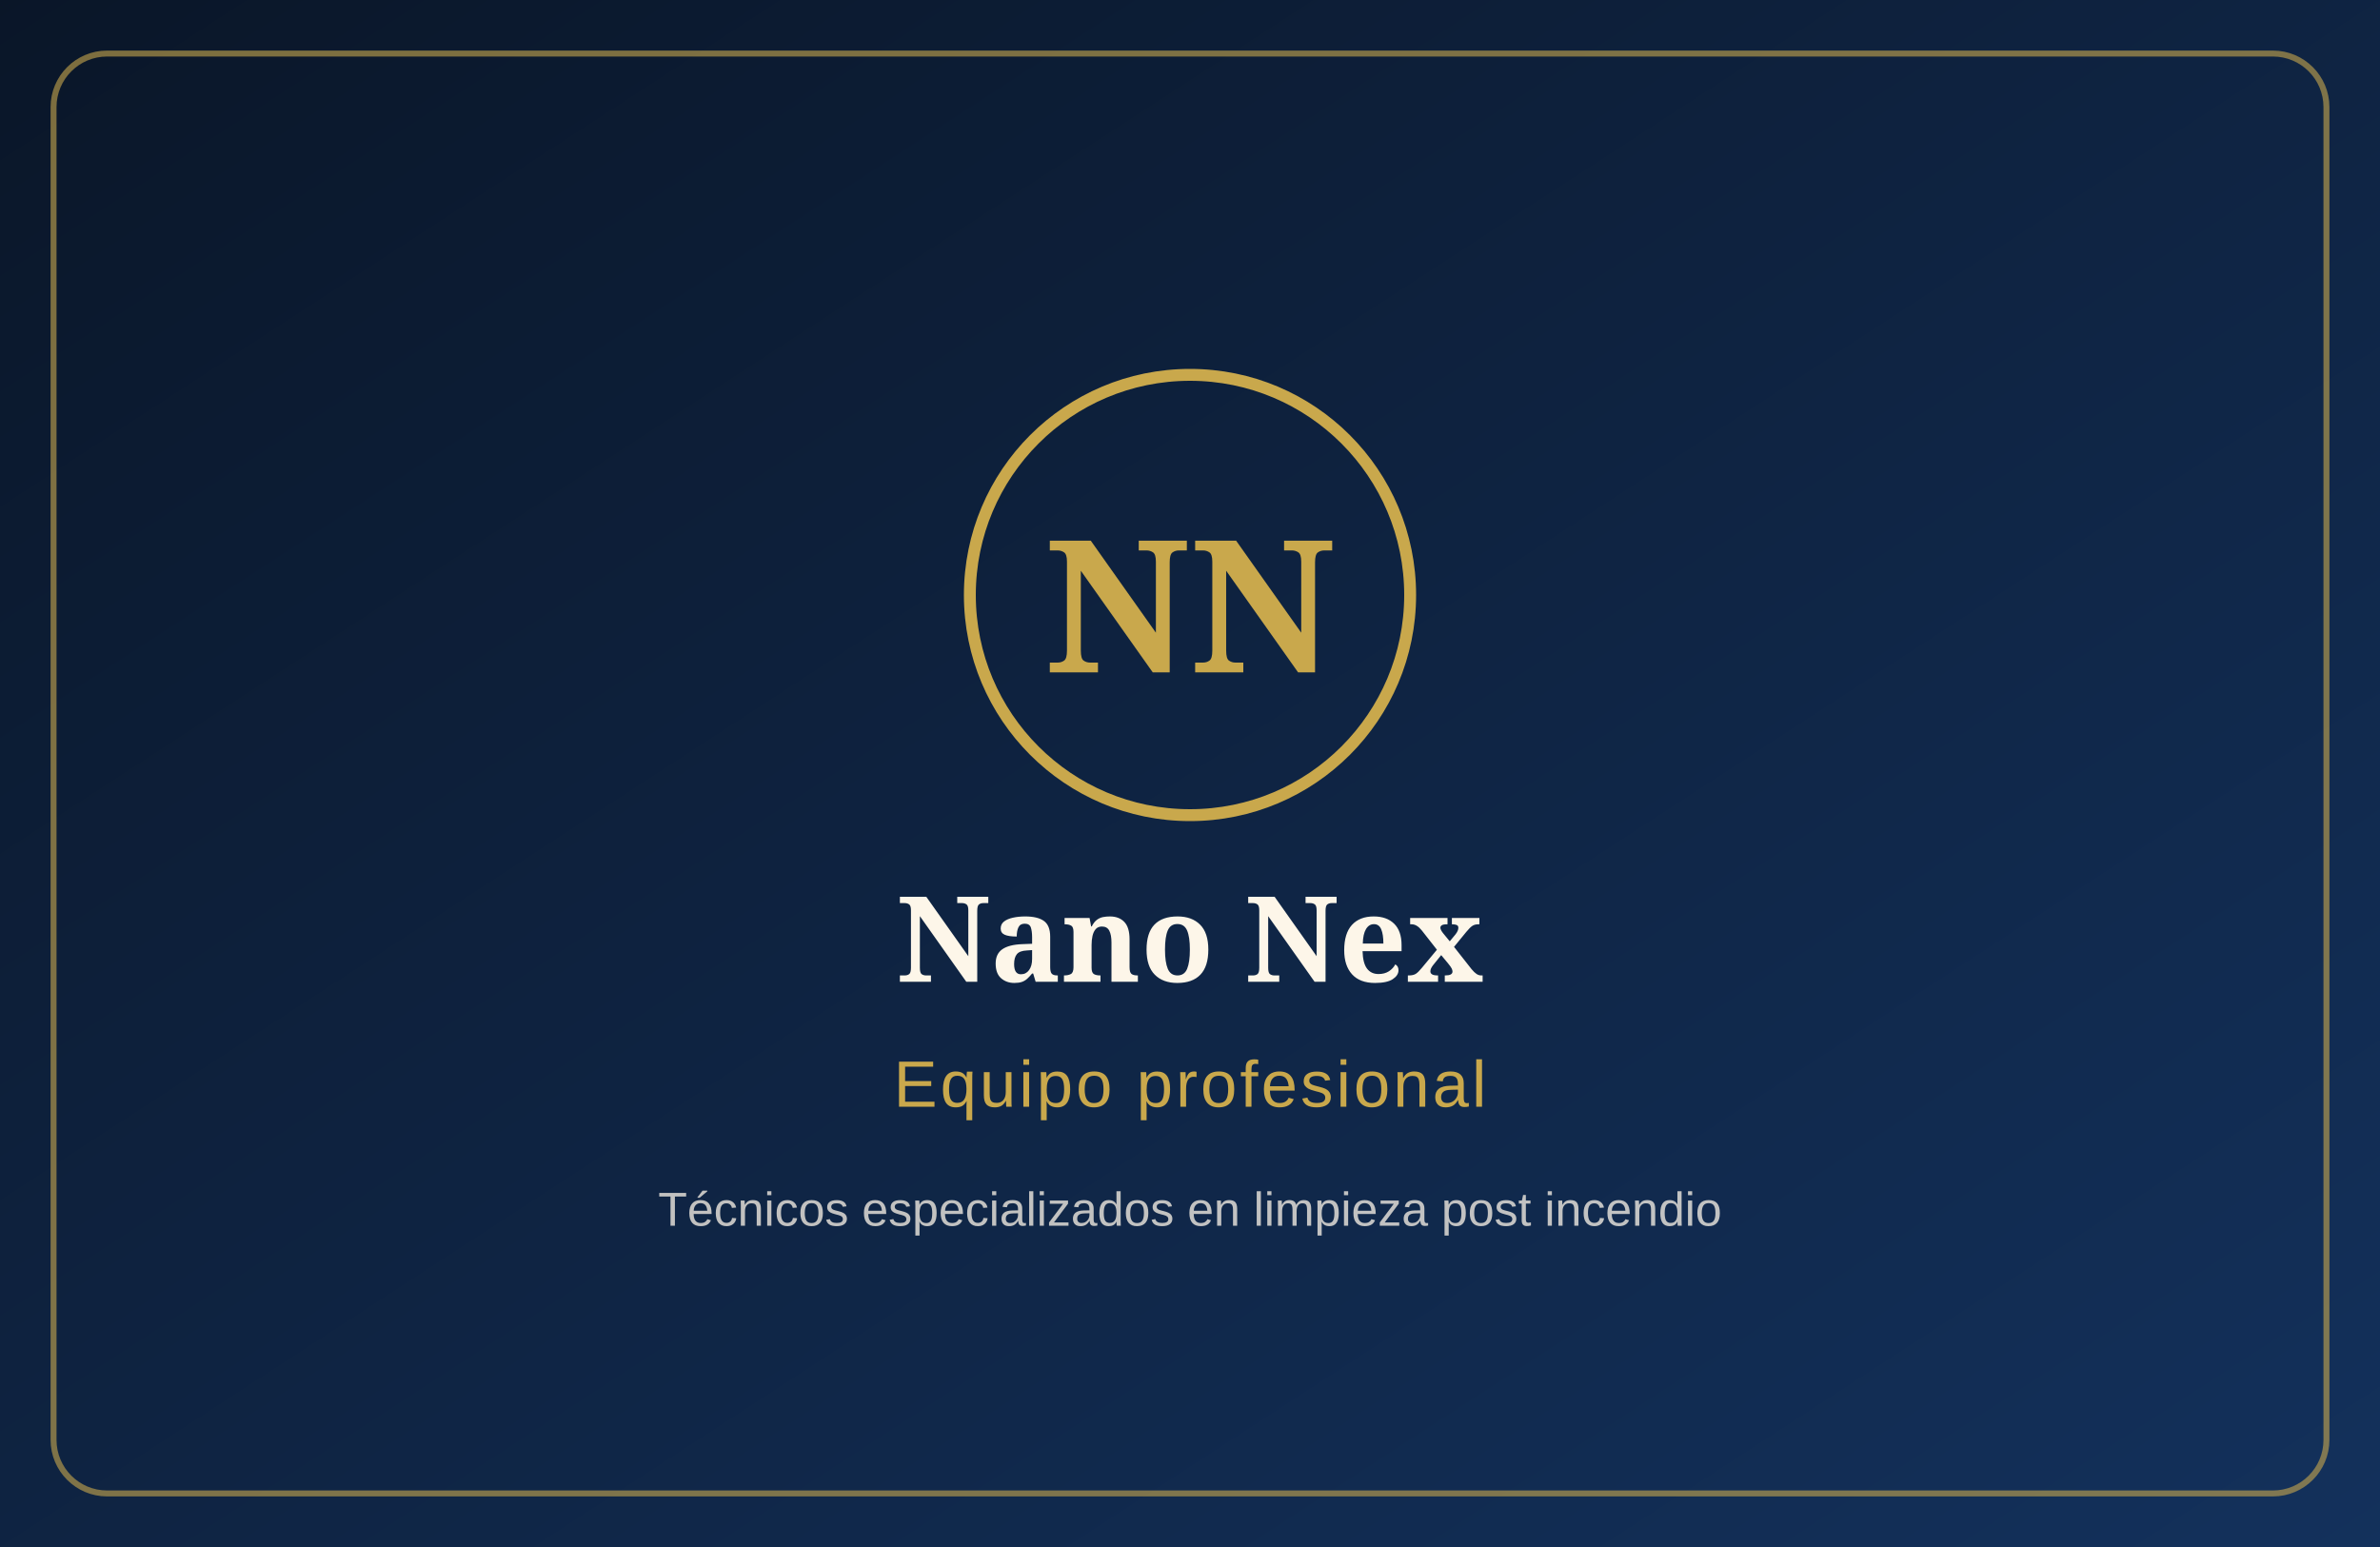
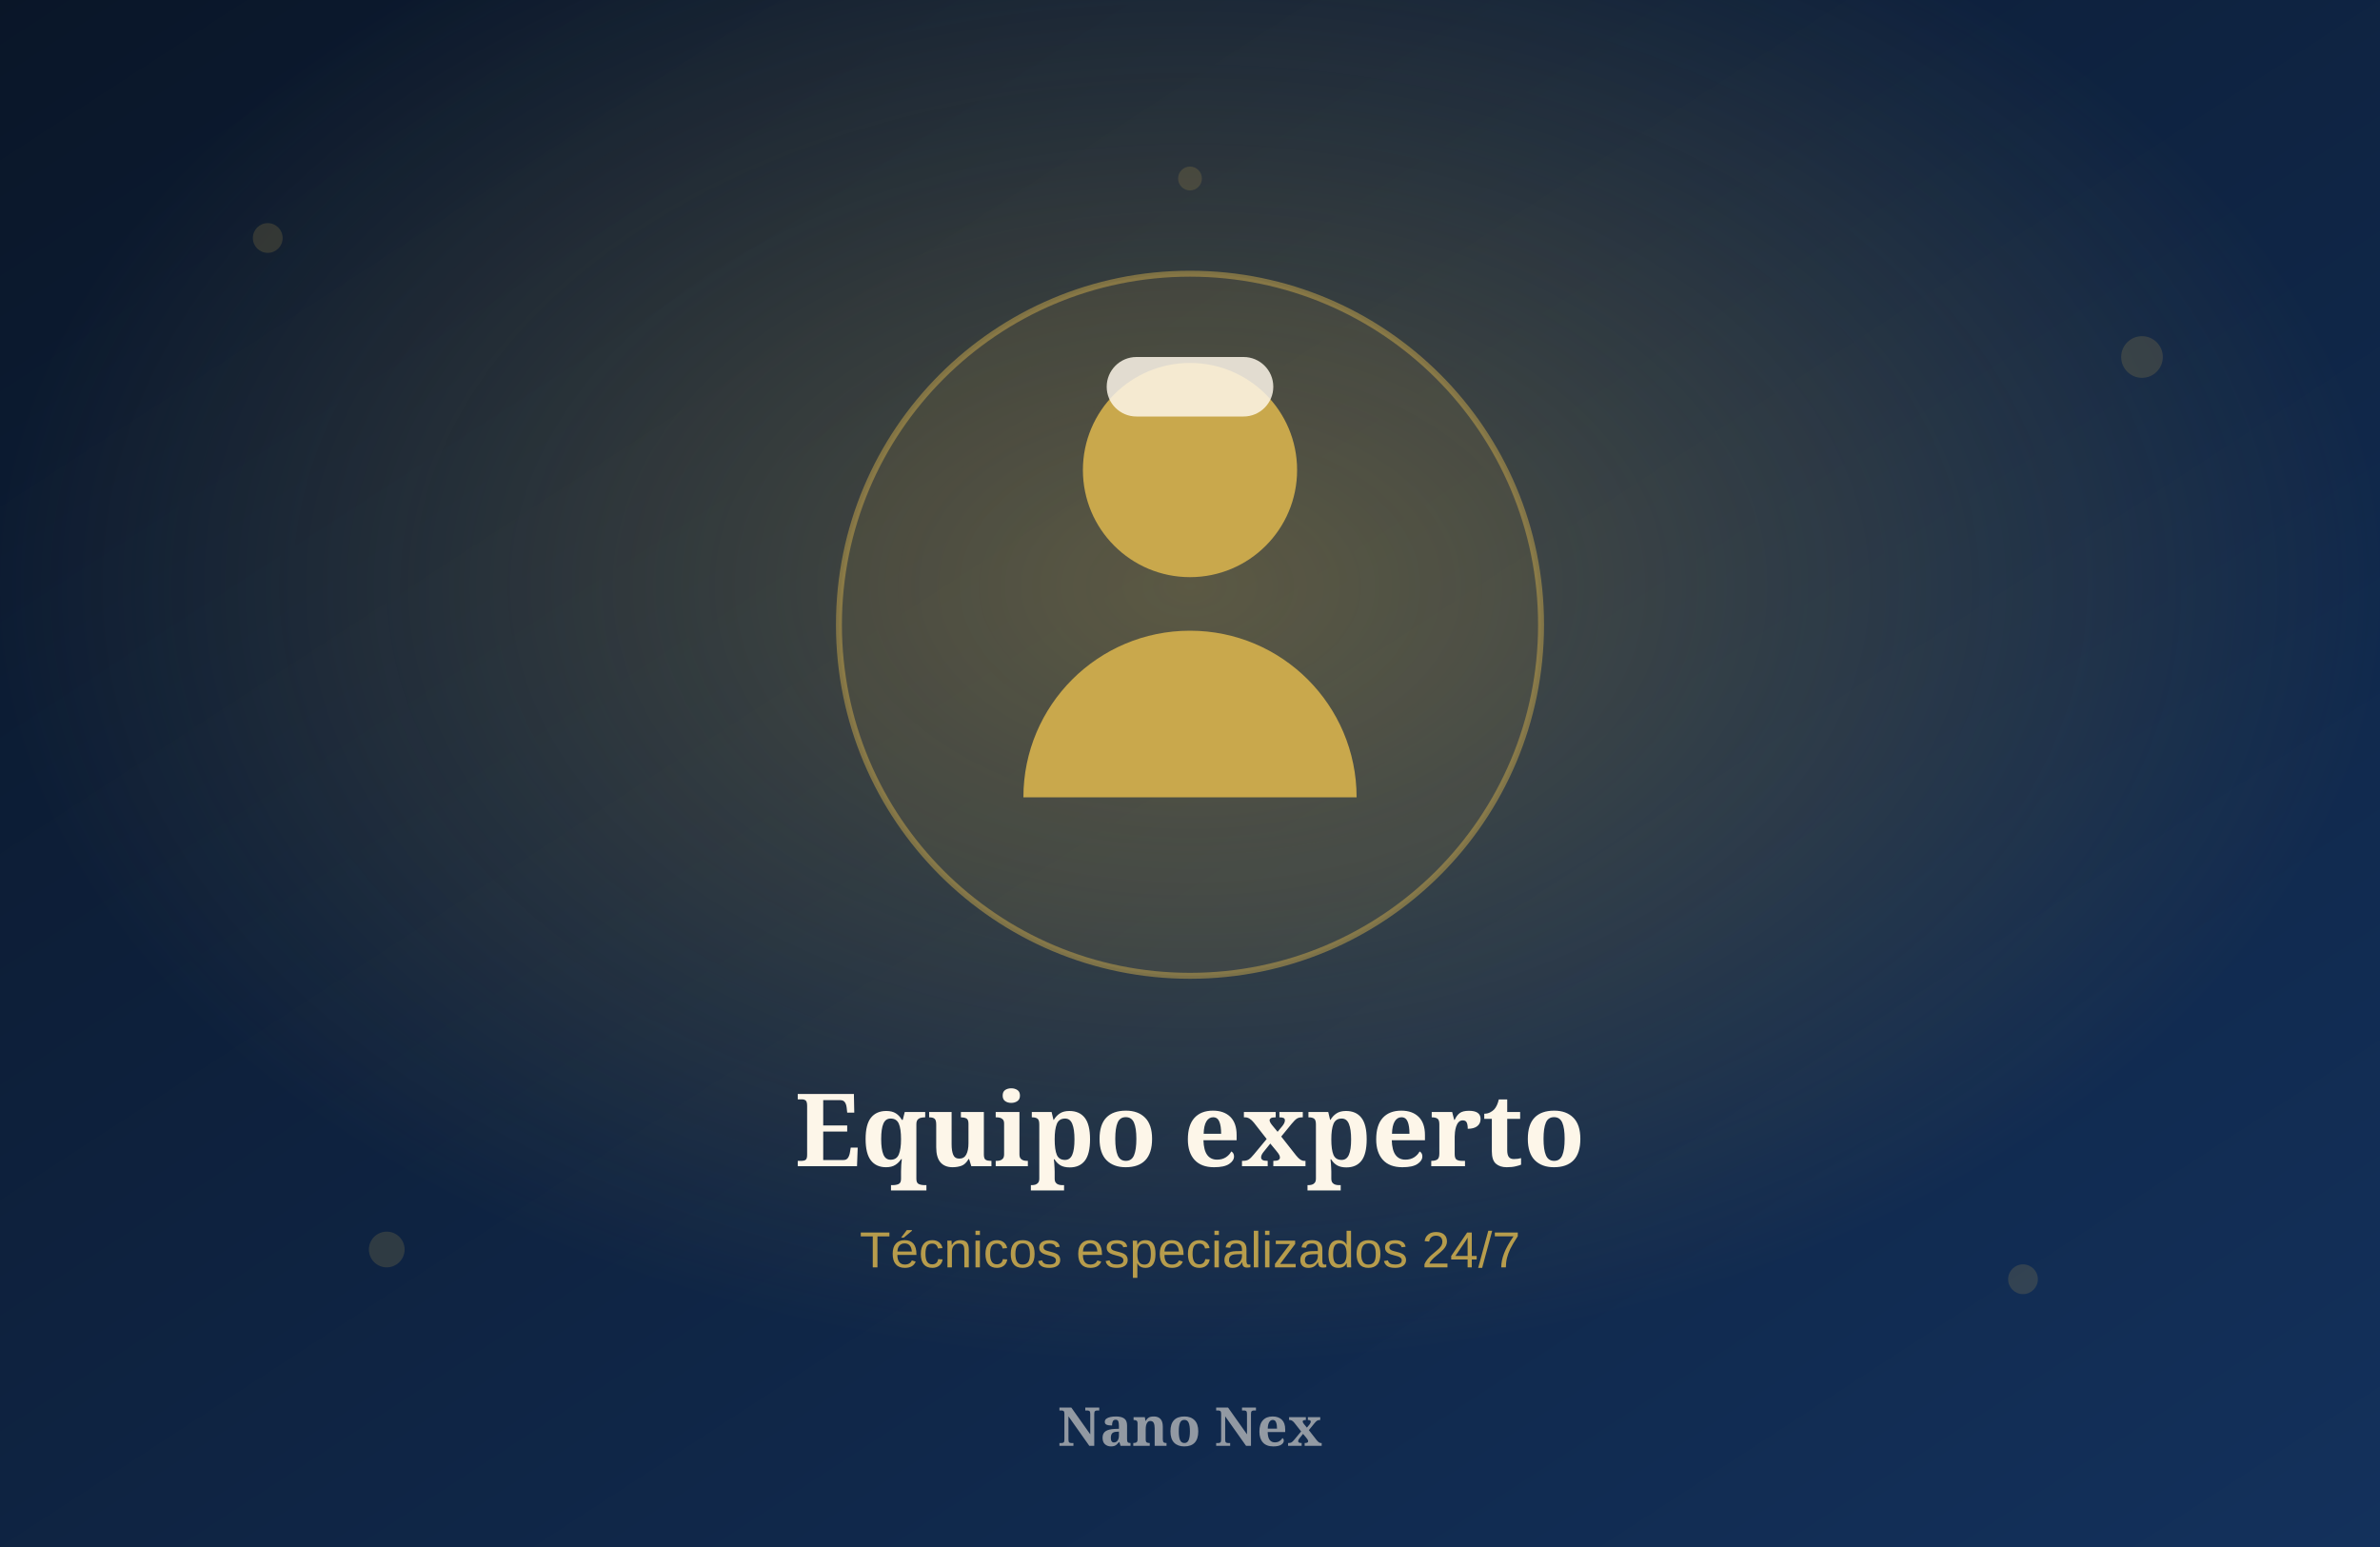
- <svg xmlns="http://www.w3.org/2000/svg" viewBox="0 0 800 520" role="img" aria-label="Equipo profesional">
+ <svg xmlns="http://www.w3.org/2000/svg" viewBox="0 0 800 520" role="img" aria-label="Equipo experto">
  <defs>
-     <linearGradient id="g" x1="0" y1="0" x2="1" y2="1">
+     <linearGradient id="bg" x1="0" y1="0" x2="1" y2="1">
      <stop offset="0" stop-color="#0A1628" />
      <stop offset="1" stop-color="#13315C" />
    </linearGradient>
+     <radialGradient id="glow" cx="50%" cy="38%" r="50%">
+       <stop offset="0" stop-color="#C9A84C" stop-opacity=".35" />
+       <stop offset="1" stop-color="#C9A84C" stop-opacity="0" />
+     </radialGradient>
  </defs>
-   <rect width="800" height="520" fill="url(#g)" />
-   <rect x="18" y="18" width="764" height="484" rx="18" fill="none" stroke="#C9A84C" stroke-width="2" opacity=".6" />
-   <circle cx="400" cy="200" r="74" fill="none" stroke="#C9A84C" stroke-width="4" />
-   <text x="400" y="226" font-family="Georgia,serif" font-size="62" font-weight="700" text-anchor="middle" fill="#C9A84C">NN</text>
-   <text x="400" y="330" font-family="Georgia,serif" font-size="40" font-weight="700" text-anchor="middle" fill="#FdF6E9">Nano Nex</text>
-   <text x="400" y="372" font-family="Arial,sans-serif" font-size="22" text-anchor="middle" fill="#C9A84C" letter-spacing="1">Equipo profesional</text>
-   <text x="400" y="412" font-family="Arial,sans-serif" font-size="16" text-anchor="middle" fill="#FdF6E9" opacity=".75">Técnicos especializados en limpieza post incendio</text>
+   <rect width="800" height="520" fill="url(#bg)" />
+   <rect width="800" height="520" fill="url(#glow)" />
+   <g fill="#C9A84C" opacity=".18">
+     <circle cx="90" cy="80" r="5" />
+     <circle cx="720" cy="120" r="7" />
+     <circle cx="680" cy="430" r="5" />
+     <circle cx="130" cy="420" r="6" />
+     <circle cx="400" cy="60" r="4" />
+   </g>
+   <circle cx="400" cy="210" r="118" fill="#C9A84C" opacity=".10" />
+   <circle cx="400" cy="210" r="118" fill="none" stroke="#C9A84C" stroke-width="2" opacity=".5" />
+   <g>
+     <circle cx="400" cy="158" r="36" fill="#C9A84C" />
+     <path d="M344 268 a56 56 0 0 1 112 0 z" fill="#C9A84C" />
+     <rect x="372" y="120" width="56" height="20" rx="10" fill="#FdF6E9" opacity=".85" />
+   </g>
+   <text x="400" y="392" font-family="Georgia,serif" font-size="34" font-weight="700" text-anchor="middle" fill="#FdF6E9">Equipo experto</text>
+   <text x="400" y="426" font-family="Arial,sans-serif" font-size="17" text-anchor="middle" fill="#C9A84C" opacity=".9">Técnicos especializados 24/7</text>
+   <text x="400" y="486" font-family="Georgia,serif" font-size="18" font-weight="700" text-anchor="middle" fill="#FdF6E9" opacity=".55">Nano Nex</text>
</svg>
